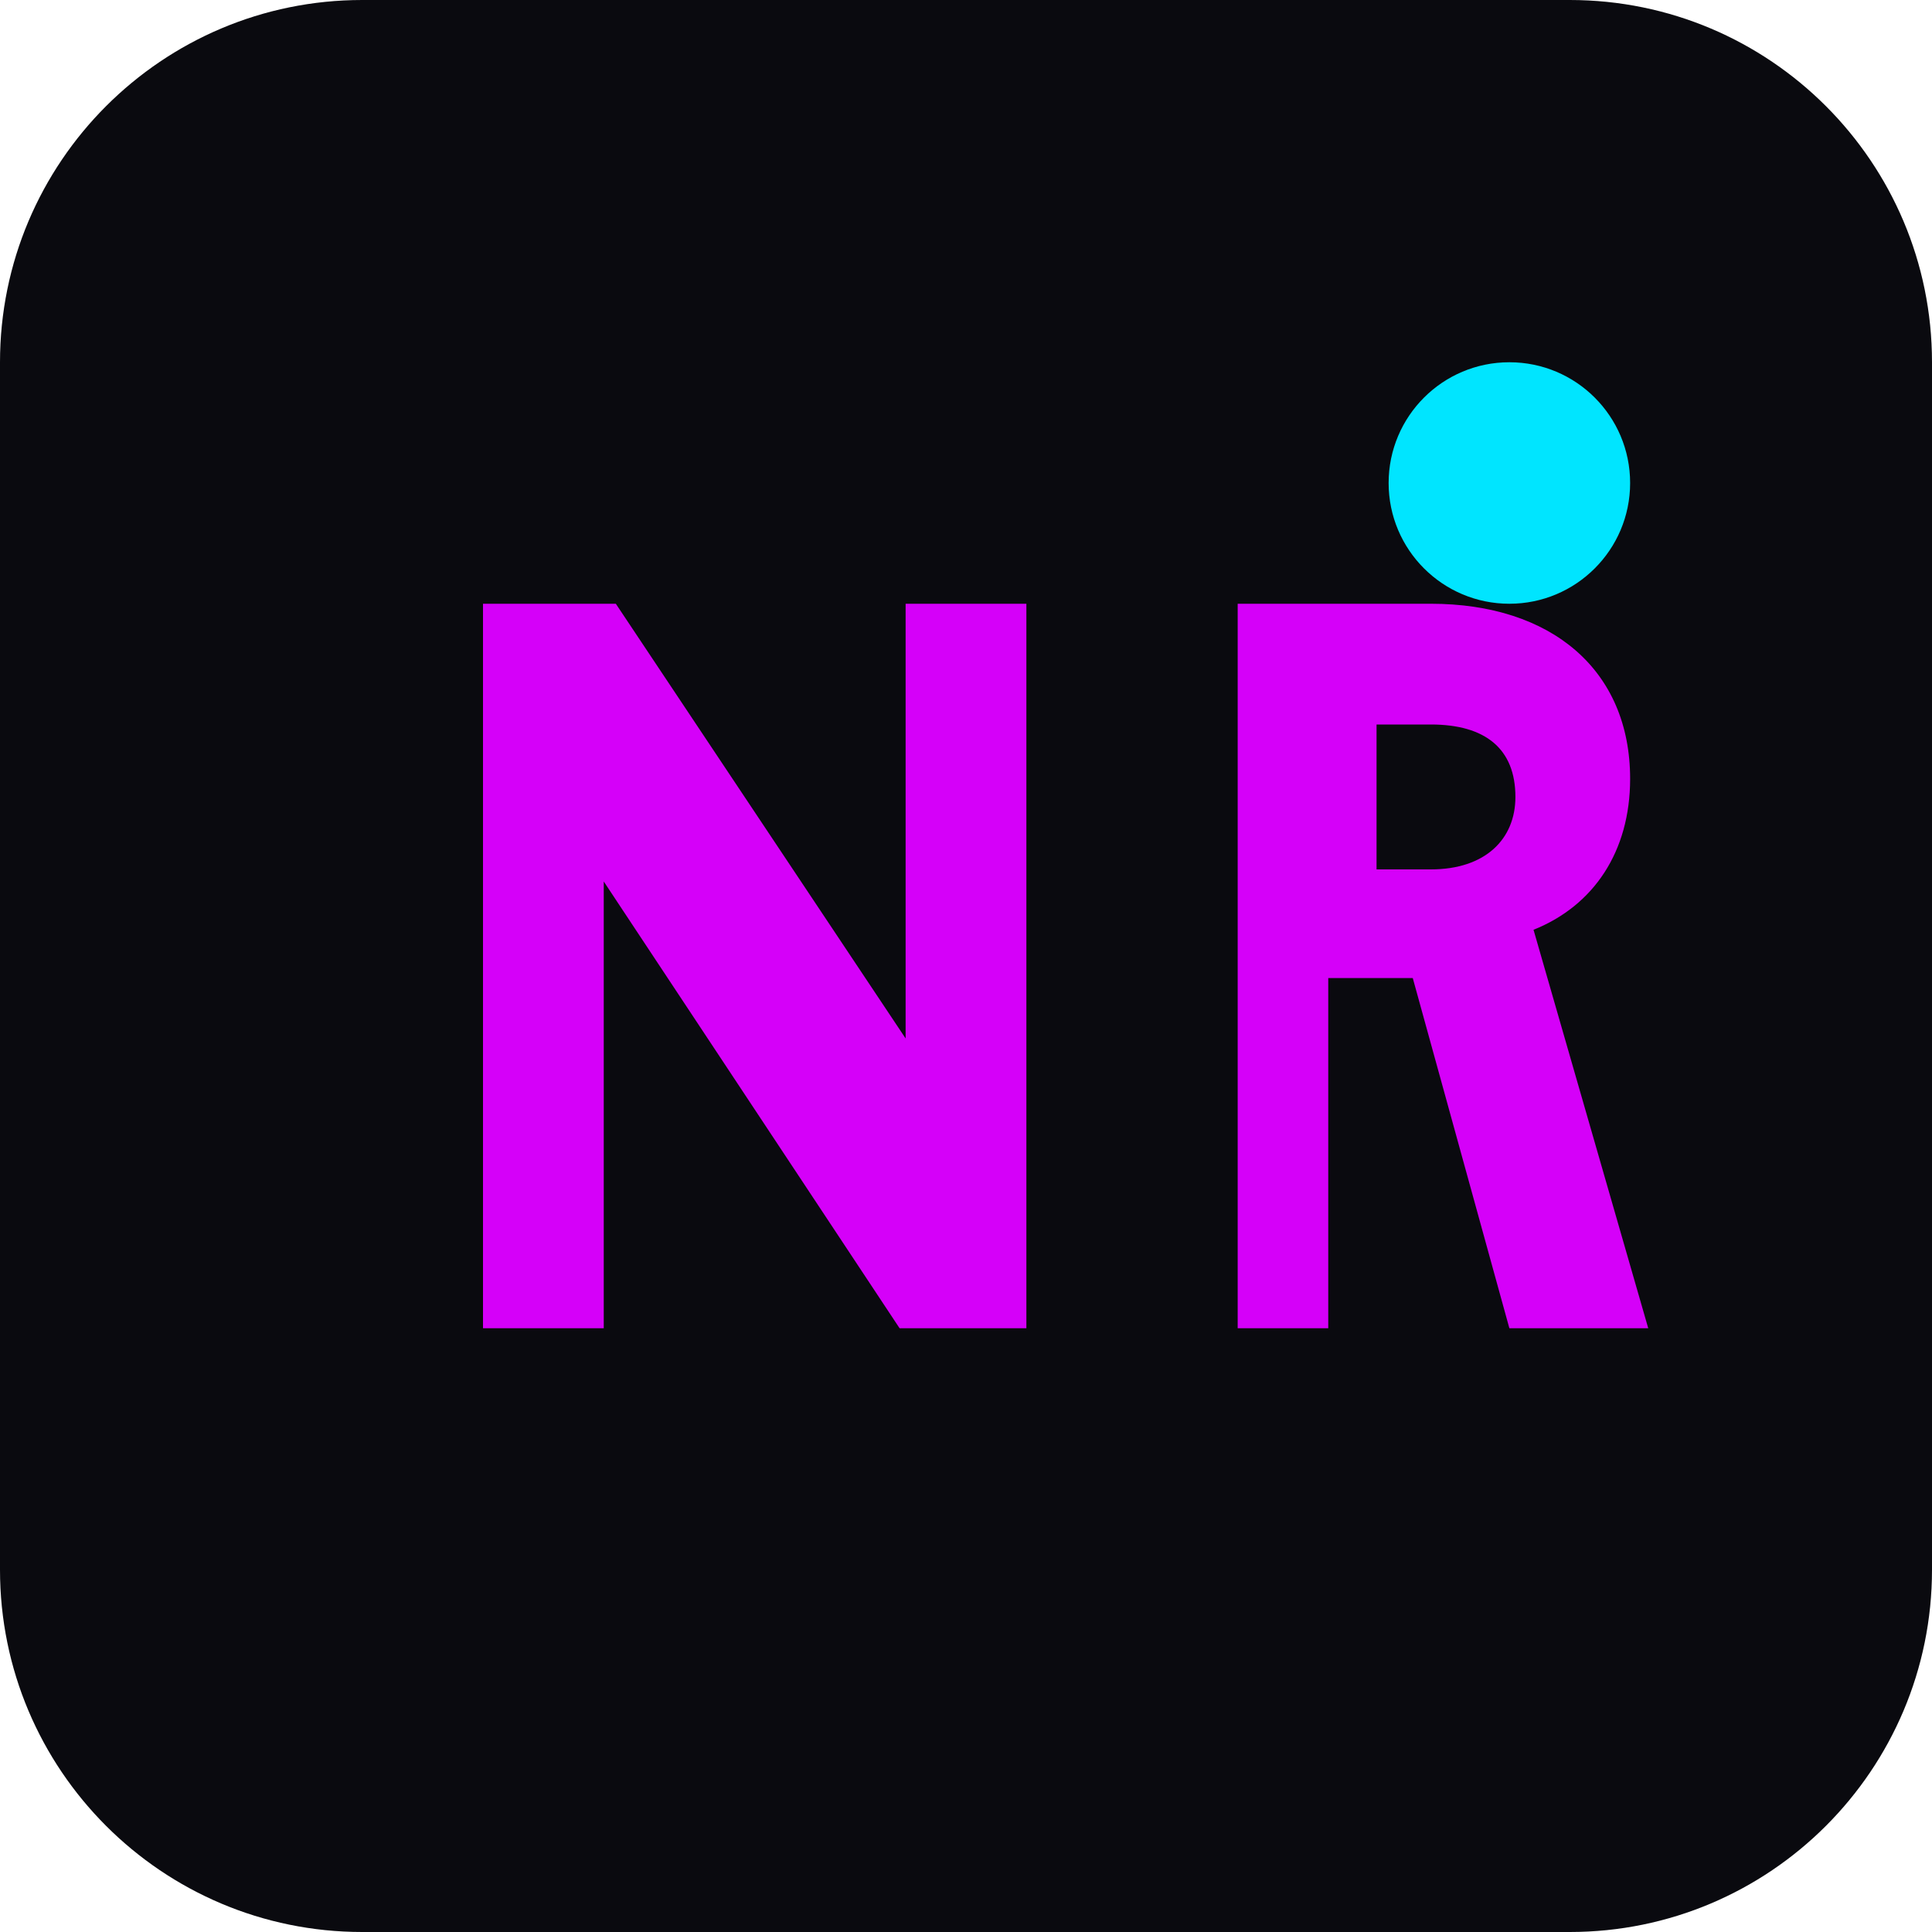
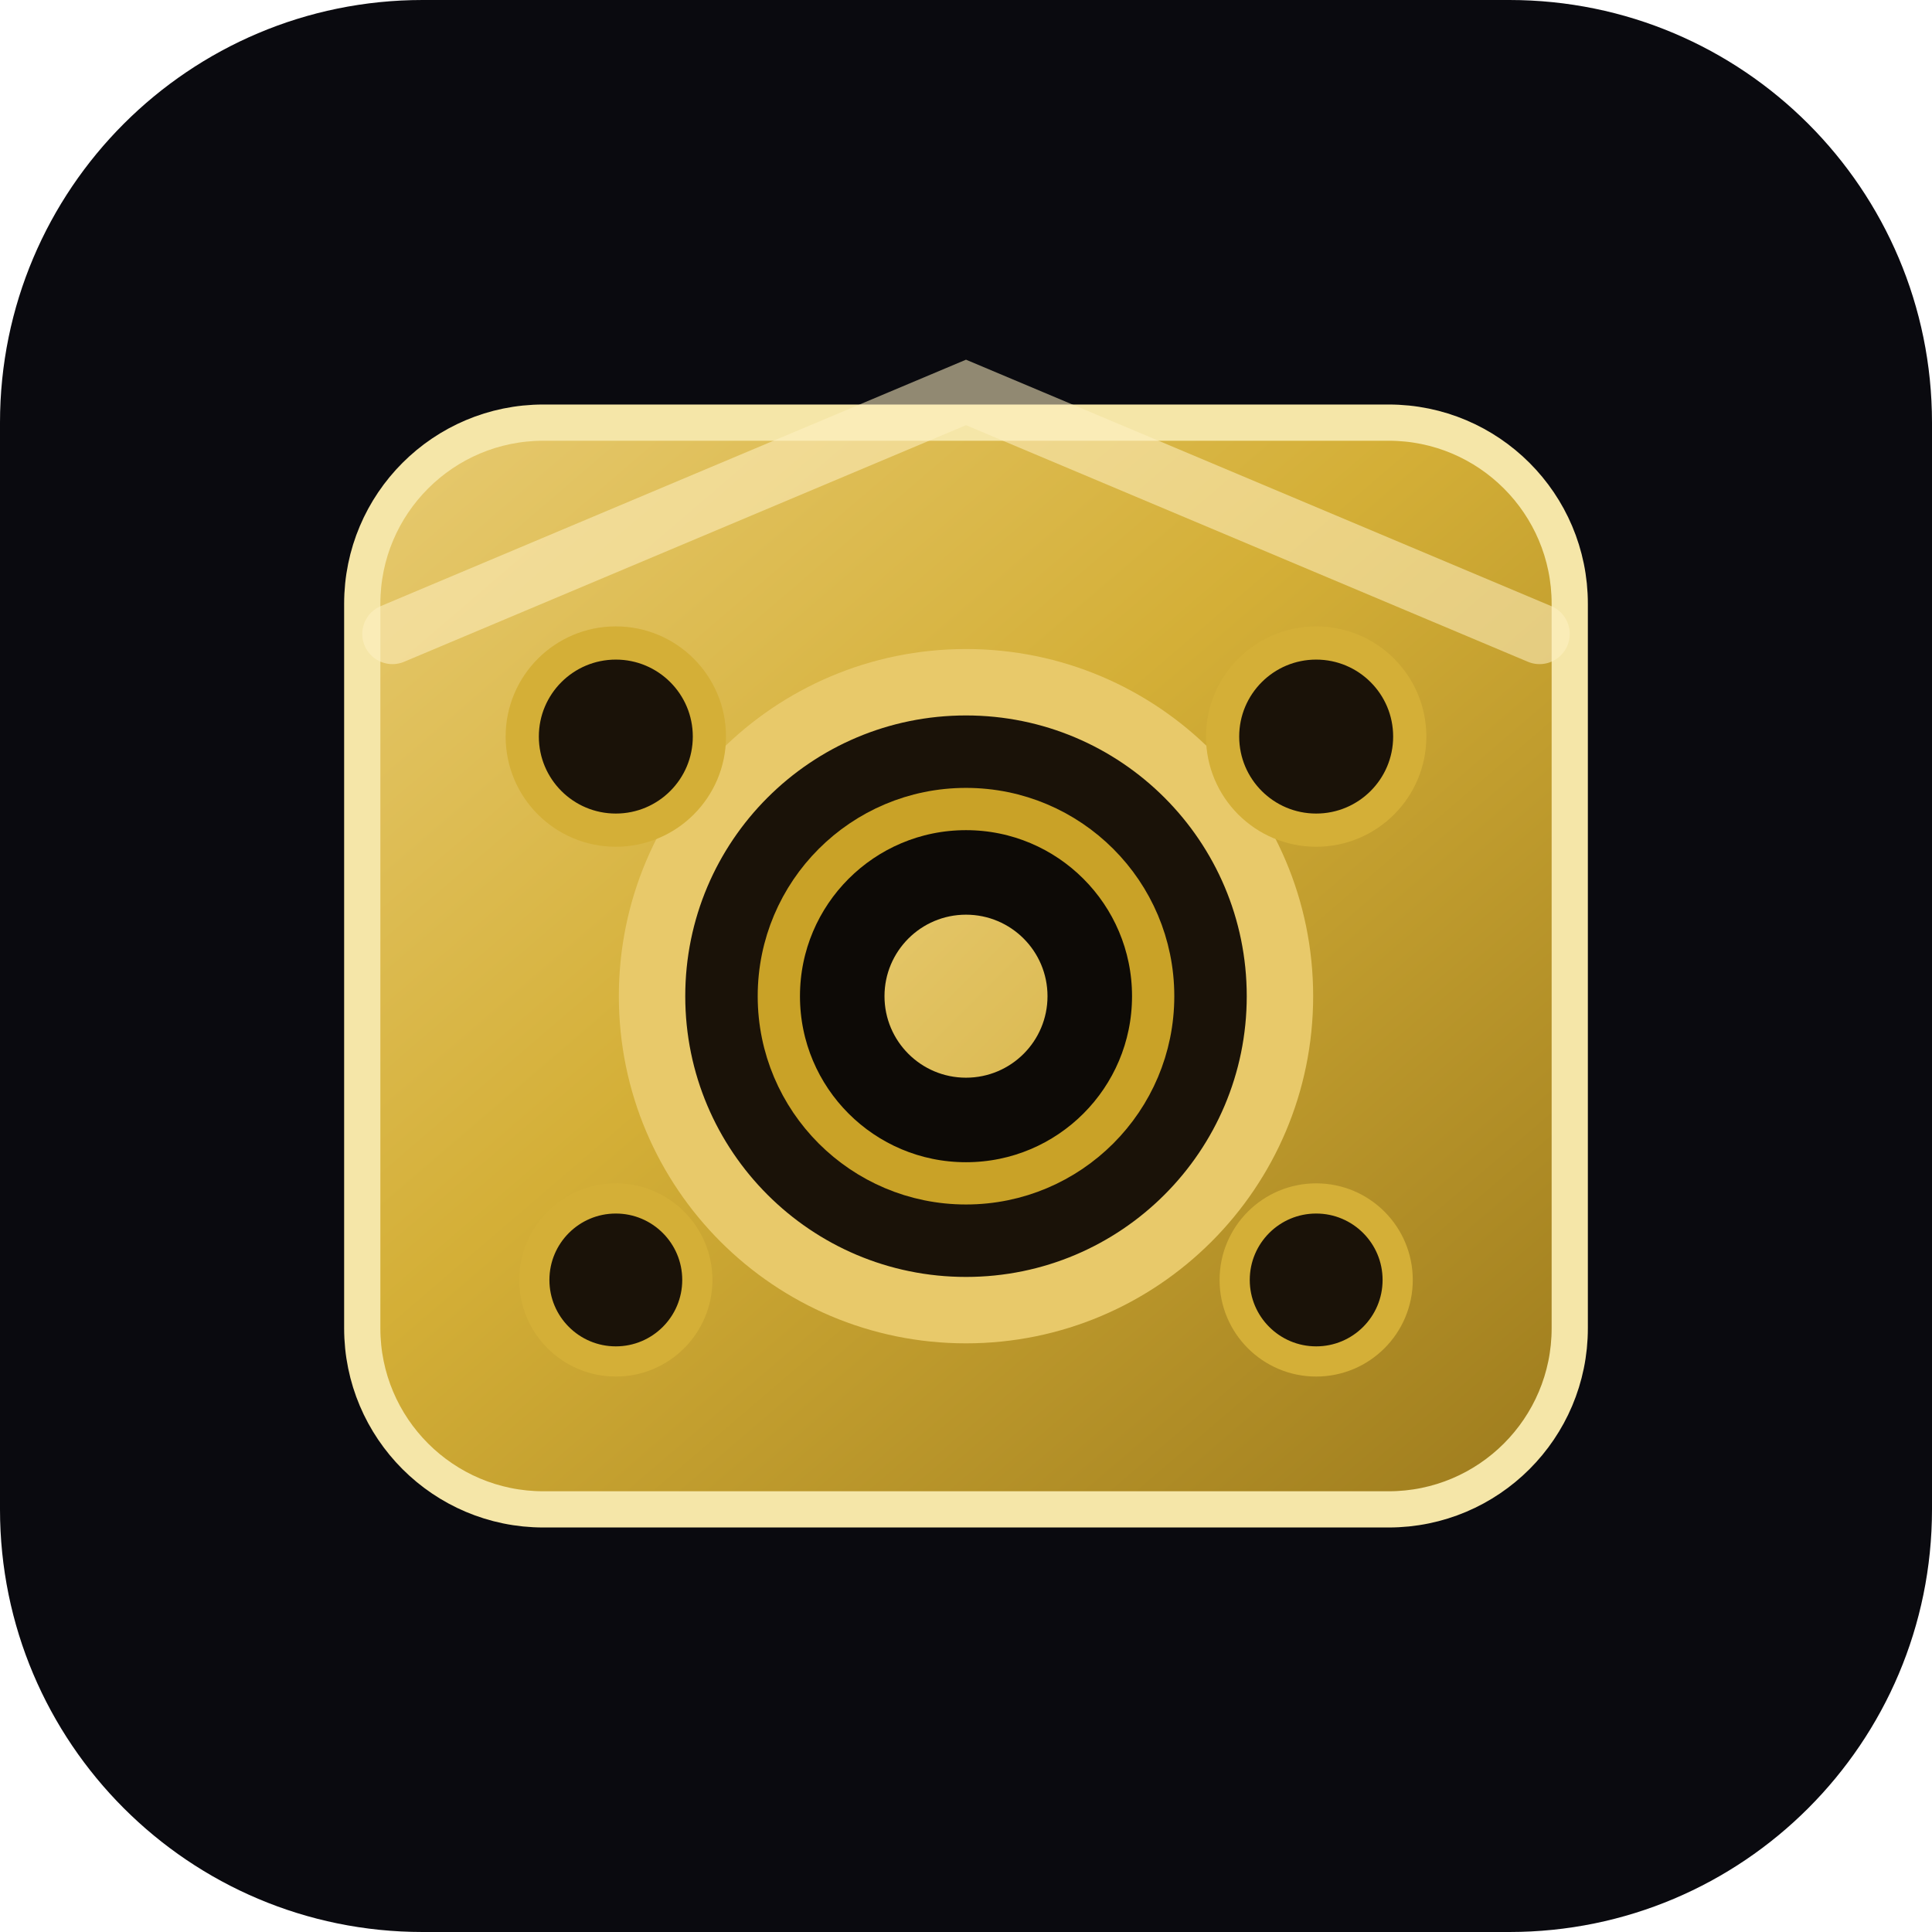
<svg xmlns="http://www.w3.org/2000/svg" viewBox="0 0 32 32" fill="none">
-   <rect width="32" height="32" rx="6" fill="#0a0a0f" />
-   <path d="M8 22V10h2.2l4.8 7.2V10H17v12h-2.1l-4.9-7.4V22H8zm12.5 0V10h3.2c2 0 3.3 1.1 3.3 2.9 0 1.2-.6 2.1-1.6 2.5l1.9 6.6H25l-1.6-5.8h-1.4V22h-2.3zm2.3-7.6h.9c.9 0 1.4-.5 1.4-1.2 0-.8-.5-1.2-1.4-1.2h-.9v2.4z" fill="#D500F9" />
-   <circle cx="25" cy="8" r="2" fill="#00E5FF" />
+   <defs>
+     <linearGradient id="dmbGold" x1="4" y1="2" x2="28" y2="30" gradientUnits="userSpaceOnUse">
+       <stop offset="0%" stop-color="#f0d78c" />
+       <stop offset="45%" stop-color="#d4af37" />
+       <stop offset="100%" stop-color="#8a6914" />
+     </linearGradient>
+     <linearGradient id="dmbGoldLite" x1="8" y1="6" x2="24" y2="22" gradientUnits="userSpaceOnUse">
+       <stop offset="0%" stop-color="#ffe9a8" />
+       <stop offset="100%" stop-color="#c9a227" />
+     </linearGradient>
+   </defs>
+   <rect width="32" height="32" rx="7" fill="#0a0a0f" />
+   <rect x="6" y="7" width="20" height="18" rx="3" fill="url(#dmbGold)" stroke="#f5e6a8" stroke-width="0.6" />
+   <path d="M6.5 10.5 L16 6.5 L25.5 10.5" stroke="#fff1c2" stroke-width="1" stroke-linecap="round" opacity="0.55" />
+   <circle cx="16" cy="16.5" r="5.2" fill="#1a1208" stroke="#e8c96a" stroke-width="1.1" />
+   <circle cx="16" cy="16.5" r="3.1" fill="#0d0a06" stroke="#c9a227" stroke-width="0.7" />
+   <circle cx="16" cy="16.5" r="1.35" fill="url(#dmbGoldLite)" />
+   <circle cx="10.2" cy="12.2" r="1.55" fill="#1a1208" stroke="#d4af37" stroke-width="0.55" />
+   <circle cx="21.8" cy="12.2" r="1.55" fill="#1a1208" stroke="#d4af37" stroke-width="0.55" />
+   <circle cx="10.2" cy="21.2" r="1.35" fill="#1a1208" stroke="#d4af37" stroke-width="0.5" />
+   <circle cx="21.8" cy="21.2" r="1.35" fill="#1a1208" stroke="#d4af37" stroke-width="0.5" />
</svg>
